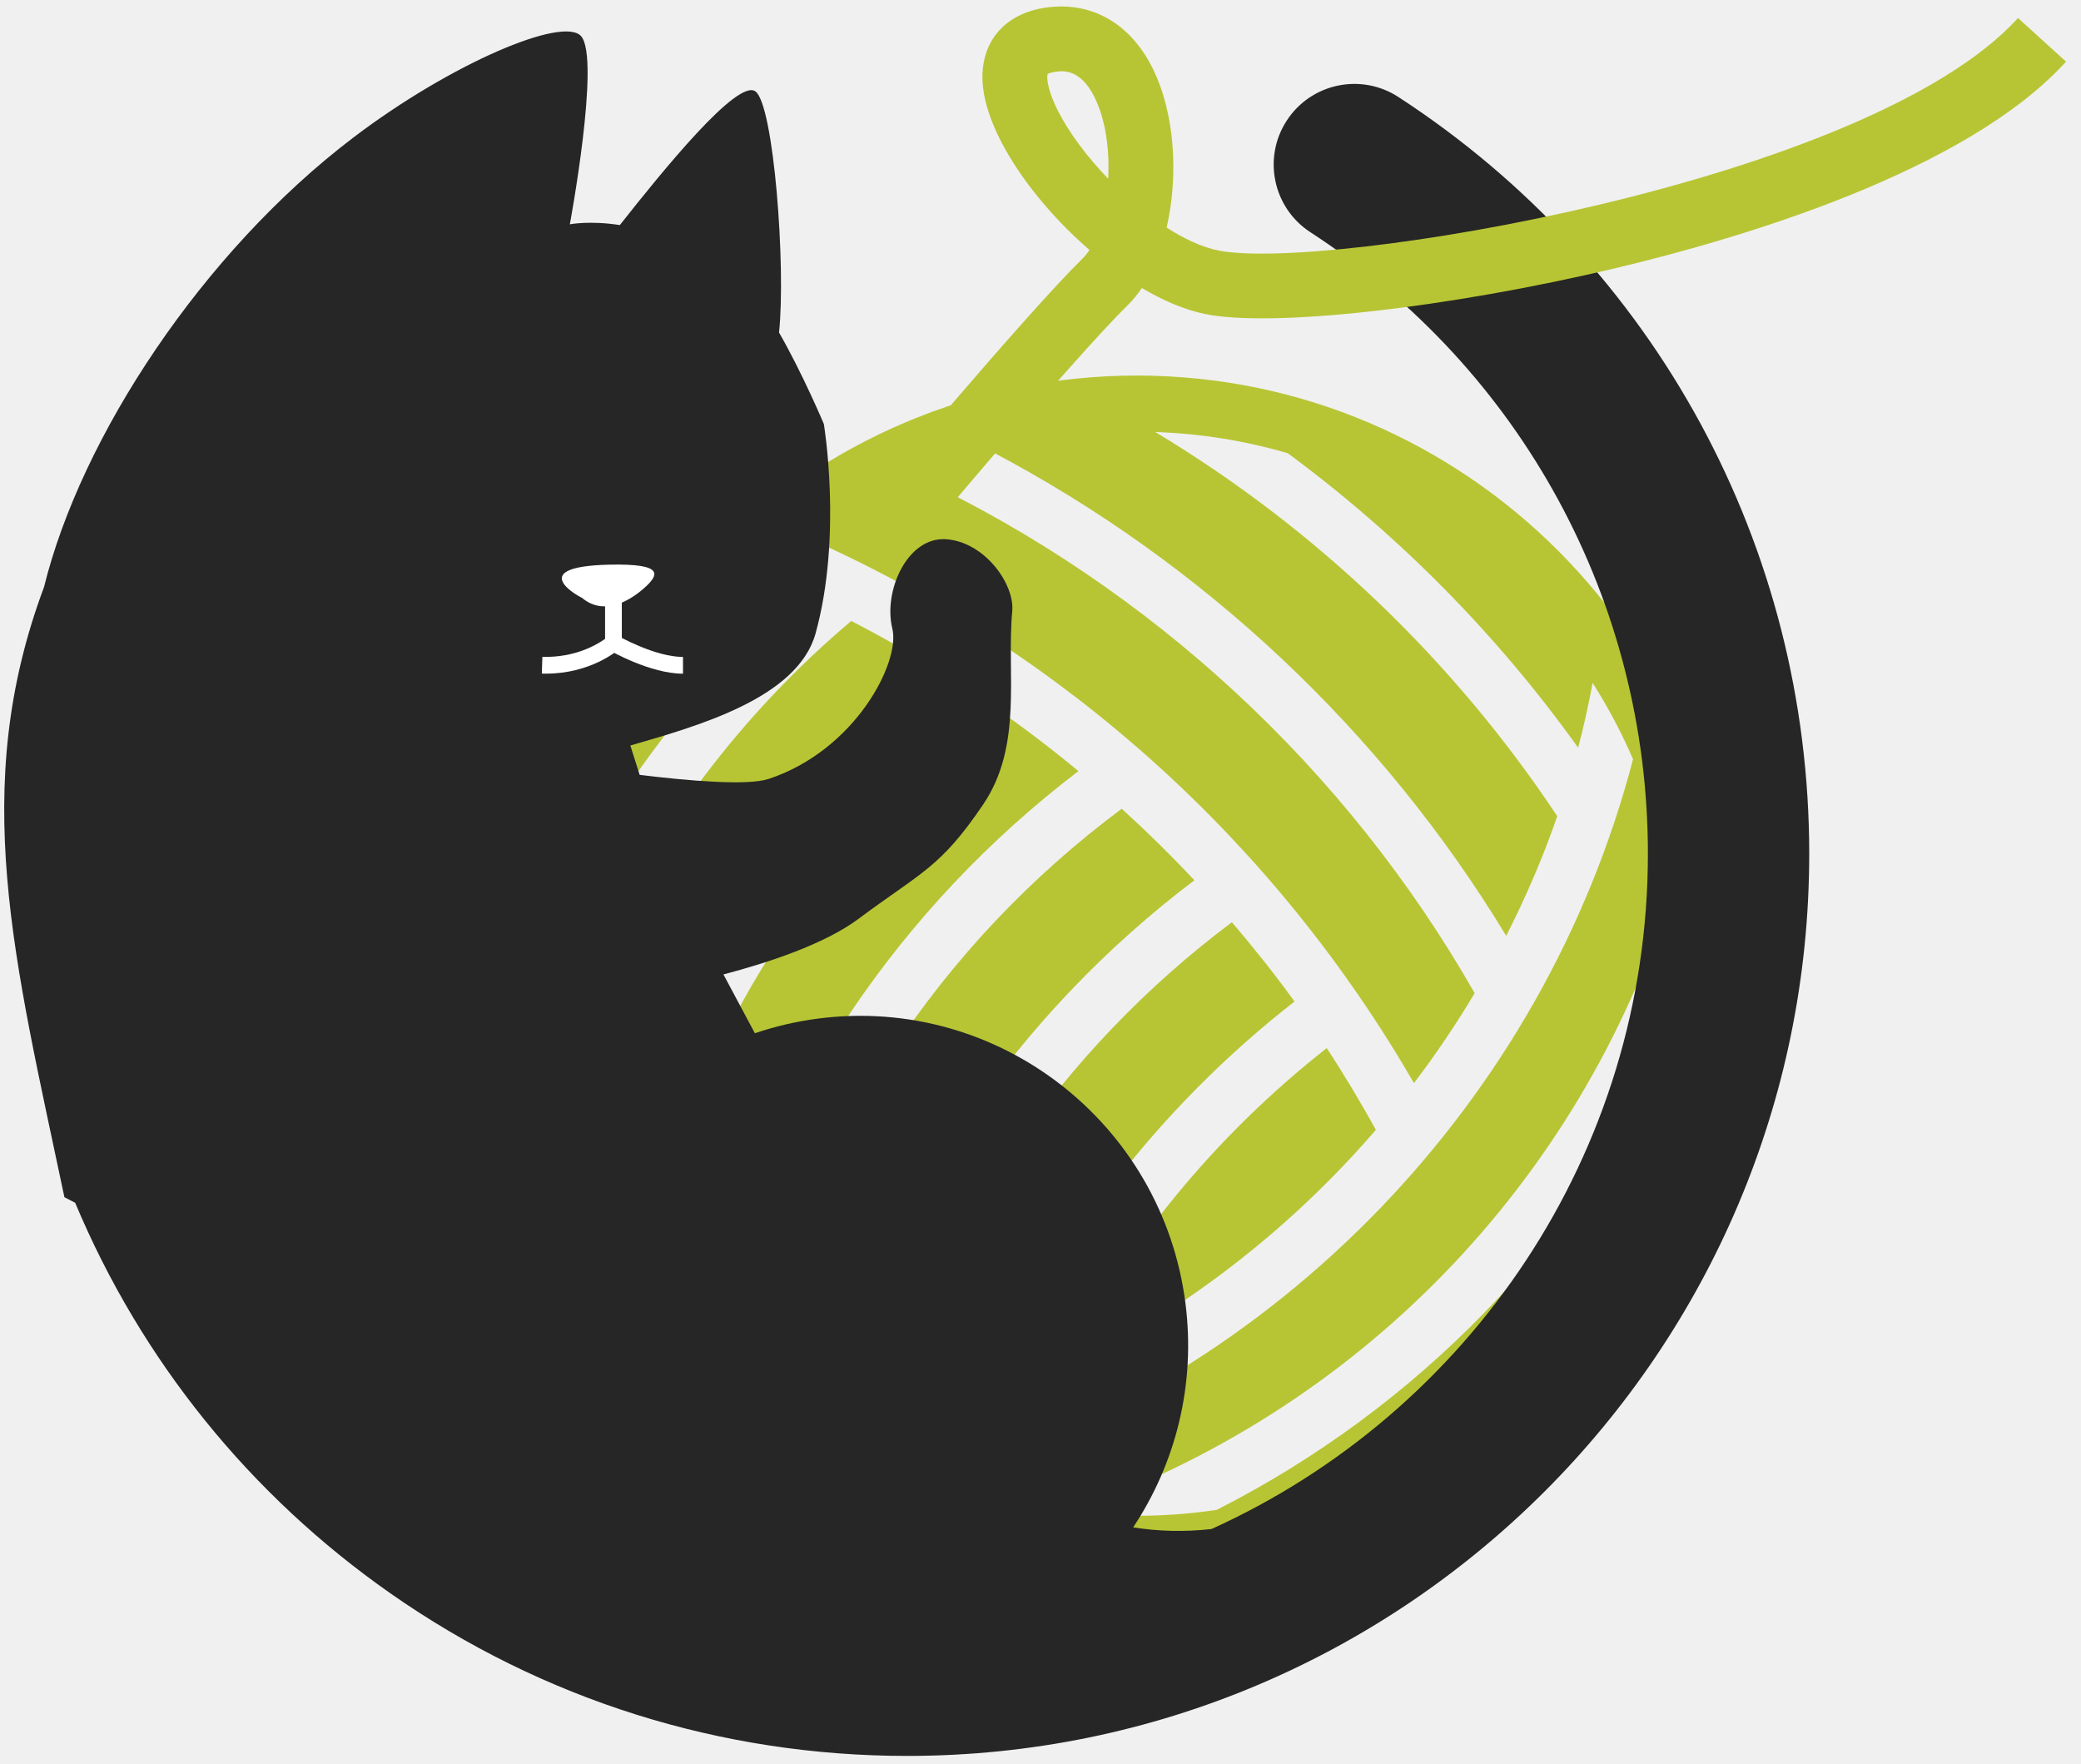
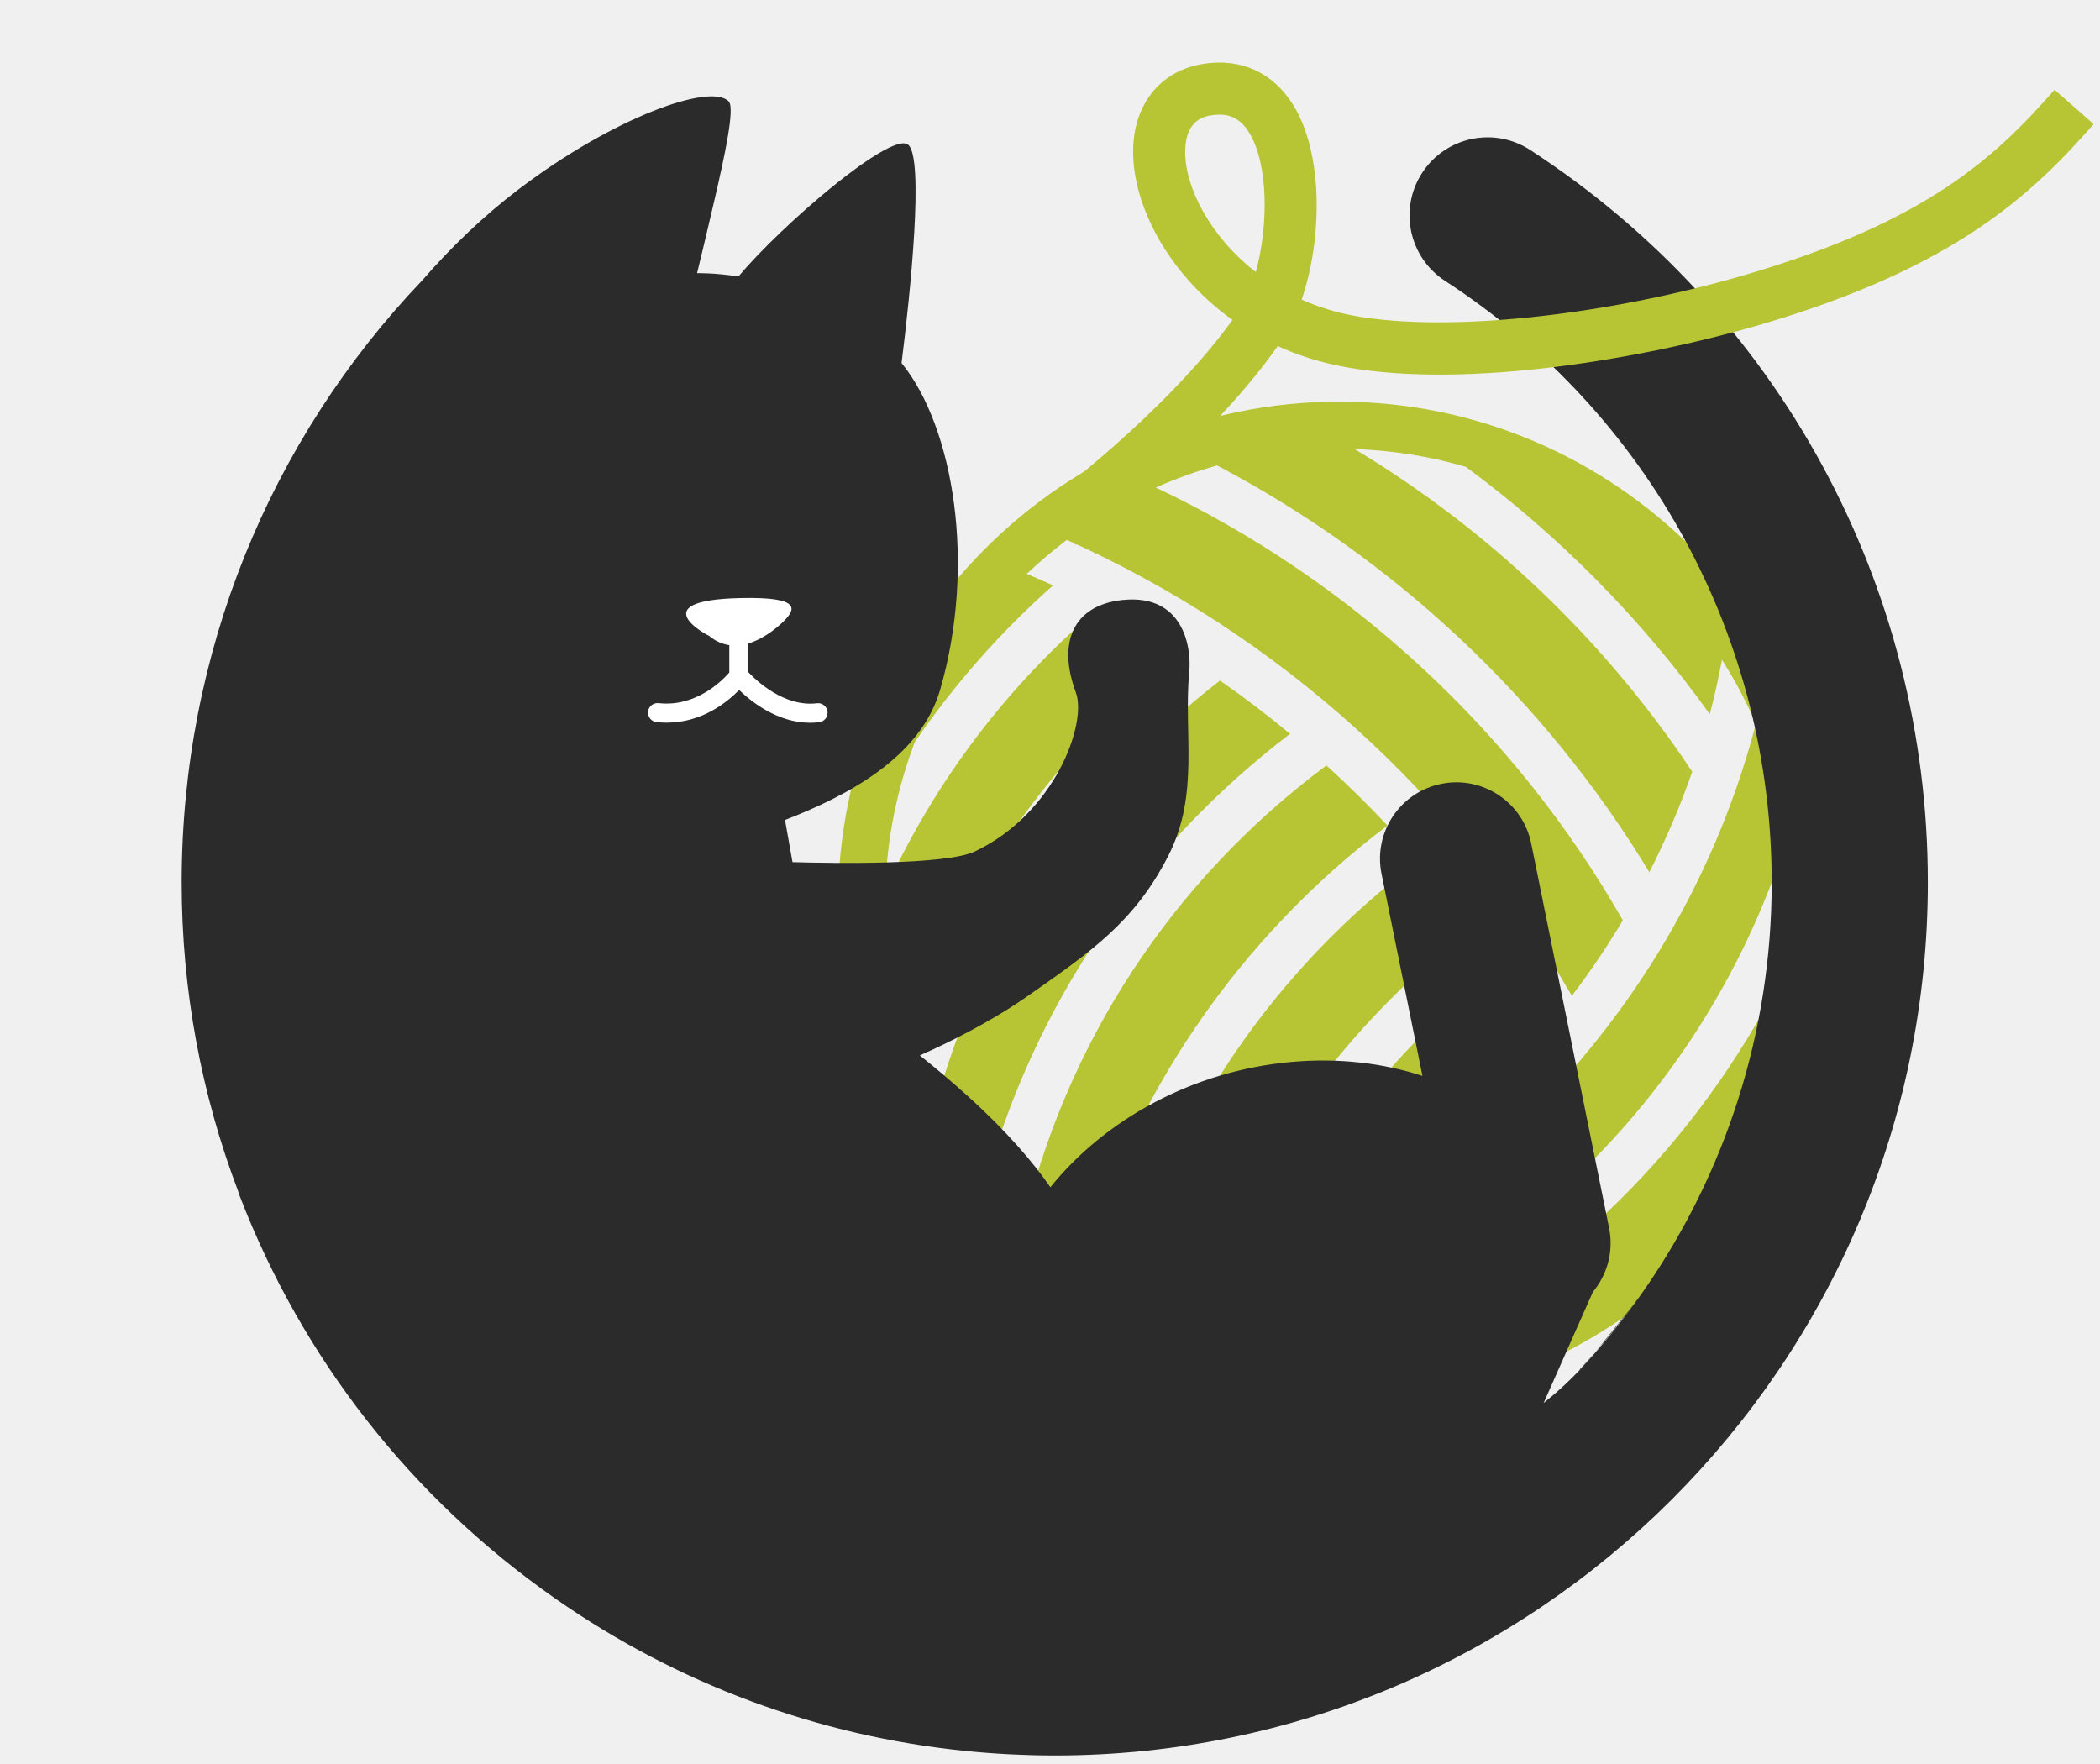
- <svg xmlns="http://www.w3.org/2000/svg" version="1.1" id="Layer_1" x="0px" y="0px" width="320.621px" height="271.639px" viewBox="0 0 320.621 271.639" enable-background="new 0 0 320.621 271.639" xml:space="preserve">
+ <svg xmlns="http://www.w3.org/2000/svg" version="1.1" id="Layer_1" x="0px" y="0px" width="403.473px" height="338.814px" viewBox="0 0 403.473 338.814" enable-background="new 0 0 403.473 338.814" xml:space="preserve">
  <g>
-     <g>
-       <path fill="#B7C534" d="M175.139,57.856c-50.675,0-91.903,41.34-91.903,92.153c0,50.814,41.229,92.154,91.903,92.154    c50.68,0,91.91-41.34,91.91-92.154C267.049,99.196,225.818,57.856,175.139,57.856z M110.038,202.007    c8.98-33.127,28.516-62.158,56.112-83.213c-4.141-3.436-8.427-6.697-12.843-9.78c-25.744,19.956-44.096,47.592-52.4,78.793    c-2.055-4.043-3.789-8.273-5.172-12.66c9.541-27.836,26.791-52.506,49.977-71.168c-4.725-2.974-9.58-5.747-14.562-8.313    c-16.822,14.21-30.176,31.88-39.227,51.74c0.291-9.521,2.182-18.645,5.406-27.111c7.211-10.525,15.709-20.179,25.348-28.732    c-1.592-0.725-3.197-1.428-4.811-2.111c2.326-2.215,4.779-4.297,7.35-6.233c38.837,17.398,71.249,46.622,92.632,83.643    c3.369-4.434,6.492-9.061,9.354-13.855c-19.705-34.541-49.842-62.427-85.667-79.394c3.621-1.607,7.373-2.966,11.24-4.048    c32.56,17.131,60.163,43.038,79.288,74.608c3.018-5.939,5.666-12.086,7.865-18.432c-15.969-24.047-37.236-44.345-61.936-59.186    c7.064,0.24,13.908,1.364,20.424,3.271c17.15,12.662,32.297,27.988,44.73,45.363c0.867-3.283,1.602-6.614,2.234-9.977    c2.371,3.727,4.453,7.655,6.221,11.752c-13.746,52.645-54.752,95.158-106.874,110.789c-6.107-2.412-11.861-5.531-17.168-9.25    c9.176-33.021,28.943-62.082,56.458-82.891c-3.58-3.828-7.322-7.496-11.193-11.02c-28.354,21.113-47.915,51.021-55.796,85.162    C114.542,207.322,112.206,204.734,110.038,202.007z M164.738,232.869c44.336-15.291,78.697-50.621,92.738-95.336    c0.609,4.07,0.93,8.236,0.93,12.477c0,3.514-0.221,6.977-0.643,10.377c-14.805,31.176-39.514,56.572-70.295,72.217    c-4.023,0.602-8.141,0.918-12.33,0.918C171.617,233.521,168.146,233.298,164.738,232.869z" />
-       <path fill="#B7C534" d="M163.561,211.22c18.594-8.934,35.068-21.684,48.424-37.162c-2.385-4.297-4.891-8.512-7.576-12.59    C187.275,174.927,173.32,191.888,163.561,211.22z" />
-       <path fill="#B7C534" d="M135.714,221.271c5.438-1.355,10.752-3.025,15.939-4.975c10.413-24.348,26.854-45.676,47.796-62.008    c-3.053-4.211-6.285-8.271-9.65-12.211C163.371,161.867,144.384,189.654,135.714,221.271z" />
-     </g>
-     <path fill="#262626" d="M215.443,14.938c-5.758-3.742-13.453-2.11-17.195,3.644c-3.742,5.755-2.109,13.452,3.645,17.194   c32.561,21.174,52,56.97,52,95.754c0,46.225-27.631,86.107-67.24,104.029c-4.111,0.465-8.131,0.367-12.066-0.256   c6.529-9.824,9.682-21.975,8.045-34.613c-3.596-27.756-28.925-47.354-56.581-43.771c-3.381,0.438-6.639,1.207-9.748,2.262   l-4.842-9.061c6.885-1.807,15.578-4.668,20.803-8.562c9.66-7.203,12.6-7.836,19.229-17.646c6.152-9.104,3.574-20.157,4.463-29.74   c0.389-4.213-4.275-10.71-10.215-11.101c-5.939-0.39-9.695,7.975-8.256,13.786c1.26,5.091-5.652,18.701-19.055,23.142   c-3.254,1.076-12.35,0.295-19.877-0.625l-1.434-4.523c10.232-2.965,25.771-7.255,28.543-17.288   c4.152-15.035,1.271-32.243,1.271-32.243s-3.311-7.85-6.906-14.09c1.074-10.084-0.803-35.112-3.643-37.154   c-2.758-1.983-14.283,12.23-20.883,20.597c-4.676-0.722-7.705-0.116-7.705-0.116S92.55,9.021,89.53,5.572   C86.786,2.438,69.497,9.756,54.453,21.18C31.164,38.863,12.476,67.339,6.787,90.426c-11.585,31.021-4.598,57.281,3.136,94.011   l1.658,0.861c10.176,24.262,26.904,45.014,48.607,60.195c23.403,16.369,50.92,25.021,79.577,25.021   c76.636,0,138.983-62.348,138.983-138.984C278.748,84.301,255.082,40.716,215.443,14.938z" />
-     <g>
-       <path fill="#B7C534" d="M141.21,84.14l-7.676-6.41c0.99-1.186,24.361-29.153,33.274-37.923c0.367-0.36,0.713-0.801,1.039-1.308    c-9.273-8.022-16.702-19.098-16.481-26.973c0.156-5.583,3.762-9.447,9.646-10.336c7.035-1.054,13.066,2.316,16.545,9.273    c3.461,6.92,4.041,16.555,2.186,24.598c2.699,1.732,5.402,2.991,7.891,3.511c16.133,3.361,100.195-10.364,123.279-35.798    l7.404,6.721c-15.4,16.968-50.055,27.208-69.342,31.802c-25.891,6.166-53.141,9.206-63.385,7.064    c-3.104-0.648-6.396-2.054-9.664-3.988c-0.643,0.954-1.344,1.814-2.104,2.562C165.254,55.364,141.45,83.853,141.21,84.14z     M161.406,11.397c-0.145,0.469-0.123,2.299,1.617,5.72c1.699,3.339,4.459,7.036,7.713,10.419    c0.238-4.417-0.369-9.092-2.123-12.602c-2.223-4.444-4.943-4.031-6.109-3.855C161.826,11.181,161.512,11.336,161.406,11.397z" />
-     </g>
-     <g>
-       <g>
-         <path fill="#FFFFFF" d="M93.927,86.99c8.453-0.183,7.684,1.538,5.227,3.69c-2.461,2.152-6.303,4.15-9.531,1.386     C89.88,92.286,80.235,87.288,93.927,86.99z" />
-       </g>
-       <g>
-         <path fill="#FFFFFF" d="M84.118,103.781c-0.209,0-0.422-0.003-0.637-0.01l0.082-2.578c5.096,0.149,8.502-1.936,9.662-2.773     v-6.241h2.58v7.45l-0.434,0.385C95.194,100.172,91.042,103.781,84.118,103.781z" />
-       </g>
-       <g>
-         <path fill="#FFFFFF" d="M105.229,103.787c-5.014,0-11.1-3.473-11.357-3.621l1.287-2.235c0.057,0.033,5.75,3.276,10.07,3.276     V103.787z" />
-       </g>
-     </g>
+     <path fill="#B7C534" d="M257.267,77.165c-53.079,0-96.264,43.3-96.264,96.523c0,53.224,43.185,96.523,96.264,96.523   c53.082,0,96.268-43.299,96.268-96.523C353.534,120.464,310.349,77.165,257.267,77.165z M189.077,228.152   c9.406-34.7,29.867-65.106,58.775-87.161c-4.338-3.597-8.829-7.015-13.455-10.243c-26.965,20.902-46.185,49.849-54.885,82.529   c-2.15-4.234-3.967-8.663-5.416-13.257c9.995-29.158,28.061-54.999,52.347-74.546c-4.95-3.112-10.034-6.019-15.253-8.706   c-17.62,14.884-31.609,33.391-41.088,54.191c0.306-9.971,2.285-19.528,5.663-28.396c7.552-11.025,16.455-21.135,26.549-30.094   c-1.667-0.759-3.348-1.495-5.038-2.211c2.438-2.32,5.008-4.501,7.699-6.529c40.68,18.224,74.628,48.833,97.023,87.608   c3.531-4.642,6.801-9.491,9.799-14.512c-20.64-36.179-52.207-65.387-89.731-83.159c3.792-1.684,7.724-3.105,11.774-4.239   c34.104,17.942,63.017,45.079,83.049,78.146c3.16-6.221,5.934-12.659,8.238-19.308c-16.726-25.188-39.004-46.448-64.873-61.992   c7.398,0.252,14.568,1.431,21.391,3.426c17.966,13.264,33.83,29.316,46.854,47.514c0.907-3.438,1.678-6.926,2.34-10.45   c2.484,3.904,4.666,8.019,6.517,12.311c-14.399,55.141-57.349,99.672-111.944,116.043c-6.396-2.527-12.423-5.793-17.98-9.689   c9.61-34.586,30.315-65.025,59.136-86.822c-3.75-4.009-7.671-7.852-11.726-11.542c-29.7,22.114-50.188,53.441-58.442,89.2   C193.796,233.717,191.348,231.008,189.077,228.152z M246.372,260.477c46.438-16.016,82.429-53.021,97.136-99.858   c0.64,4.266,0.974,8.628,0.974,13.069c0,3.68-0.23,7.307-0.673,10.869c-15.505,32.654-41.388,59.253-73.628,75.64   c-4.215,0.631-8.527,0.963-12.914,0.963C253.577,261.16,249.941,260.926,246.372,260.477z" />
+     <path fill="#B7C534" d="M245.139,237.801c19.476-9.357,36.733-22.711,50.72-38.925c-2.498-4.5-5.122-8.915-7.936-13.187   C269.979,199.788,255.362,217.553,245.139,237.801z" />
+     <path fill="#B7C534" d="M215.97,248.33c5.696-1.42,11.262-3.172,16.695-5.213c10.907-25.5,28.129-47.841,50.064-64.946   c-3.197-4.412-6.584-8.665-10.108-12.79C244.94,186.108,225.052,215.209,215.97,248.33z" />
+   </g>
+   <g>
+     <path fill="#2B2B2B" d="M306.442,259.877c3.014-3.467,5.869-7.174,7.688-9.609C312.765,251.986,309.272,256.377,306.442,259.877z" />
+     <path fill="#2B2B2B" d="M293.991,28.812c-6.941-4.515-16.236-2.546-20.754,4.397c-4.516,6.944-2.547,16.235,4.398,20.752   c39.299,25.557,62.762,68.761,62.762,115.57c0,28.94-8.977,55.816-24.283,78.009l-0.5,0.713c0.057-0.078,0.121-0.168,0.168-0.232   c-0.062,0.088-0.127,0.174-0.189,0.262l-0.869,1.238c0,0-0.102,0.127-0.271,0.342c-2.943,4.084-6.102,7.998-9.463,11.73   c-0.266,0.303-0.529,0.596-0.795,0.885c-0.246,0.27-0.484,0.551-0.734,0.818c0.004-0.016,0.01-0.029,0.014-0.047   c-3.633,3.828-6.891,6.289-6.891,6.289l8.846-19.936l0.598-1.352c0-0.004,0-0.008,0-0.012c2.756-3.301,4.047-7.77,3.125-12.312   l-14.959-73.857c-1.607-7.941-9.35-13.076-17.293-11.47c-7.941,1.61-13.074,9.353-11.467,17.296l7.861,38.811   c-7.6-2.469-16.119-3.479-25.121-2.682c-19,1.684-35.846,11.028-46.361,24.081c-3.246-4.691-8.254-10.635-15.977-17.605   c-3.119-2.814-6.189-5.394-9.105-7.728c5.25-2.324,13.494-6.34,20.834-11.483c12.053-8.445,20.453-14.195,26.936-26.934   c6.016-11.818,2.867-23.618,3.984-35.18c0.5-5.168-1.334-15.182-12.949-13.883c-9.383,1.05-12.385,8.215-8.838,17.74   c2.207,5.932-3.988,23.239-19.379,30.553c-5.602,2.658-27.518,2.273-35.057,2.057l-1.437-8.1   c12.417-4.805,26.094-12.219,29.803-25.01c6.947-23.963,2.638-50.428-7.412-62.787c1.705-13.477,4.399-39.688,1.218-41.979   c-3.385-2.434-24.138,15.327-32.554,25.35c-4.762-0.721-7.952-0.631-7.952-0.631s1.647-6.74,3.434-14.457   c1.873-8.107,3.863-17.242,2.66-18.525c-3.438-3.67-22.18,3.05-40.338,16.838c-6.783,5.15-12.945,11.064-18.498,17.46   c-29.449,30.833-46.281,71.961-46.281,115.728c0,20.854,3.836,40.824,10.82,59.259c0.096,0.307,0.184,0.613,0.301,0.918   c12.039,31.314,32.986,58.068,60.582,77.371c23.533,16.461,50.517,26.449,78.867,29.326c0.026,0.004,0.055,0.006,0.084,0.01   c2.707,0.273,5.426,0.482,8.155,0.625c0.294,0.016,0.591,0.027,0.884,0.041c1.022,0.049,2.047,0.088,3.071,0.117   c0.356,0.012,0.714,0.023,1.073,0.031c1.301,0.029,2.604,0.049,3.908,0.049c92.498,0,167.748-75.25,167.748-167.748   C370.397,112.53,341.835,59.924,293.991,28.812z" />
+     <path fill="#2B2B2B" d="M314.452,249.863c0.381-0.527,0.77-1.047,1.141-1.58l0.021-0.029c-0.344,0.475-0.848,1.16-1.482,2.016   C314.255,250.109,314.364,249.973,314.452,249.863z" />
+     <path fill="#2B2B2B" d="M306.442,259.877c-0.967,1.109-1.947,2.195-2.916,3.205c-0.018,0.057-0.035,0.111-0.055,0.168   c0.24-0.252,0.48-0.51,0.721-0.771c0.27-0.293,0.529-0.59,0.795-0.885c0.486-0.553,0.973-1.119,1.449-1.713   C306.44,259.879,306.44,259.879,306.442,259.877z" />
+   </g>
+   <path fill="#FFFFFF" d="M158.992,136.711c-0.125-1.004-1.039-1.72-2.044-1.594c-6.273,0.776-11.67-4.38-13.162-5.964v-5.528  c2.214-0.66,4.29-2.039,5.931-3.476c3.491-3.06,4.584-5.502-7.424-5.242c-19.451,0.423-5.75,7.523-6.114,7.21  c1.268,1.086,2.604,1.641,3.943,1.831v5.257c-1.354,1.56-6.396,6.688-13.584,5.891c-1.018-0.104-1.913,0.613-2.023,1.617  c-0.111,1.006,0.611,1.912,1.617,2.024c0.674,0.074,1.329,0.109,1.969,0.109c6.797,0,11.648-3.966,13.906-6.278  c2.371,2.284,7.412,6.294,13.631,6.294c0.576,0,1.166-0.034,1.762-0.108C158.403,138.629,159.116,137.715,158.992,136.711z" />
+   <g>
+     <path fill="#B7C534" d="M206.611,104.69l-5.922-8.058c0.239-0.176,23.149-17.129,36.103-35.167   c-3.523-2.525-6.313-5.199-8.449-7.603c-6.769-7.62-10.745-16.963-10.636-24.995c0.122-8.998,5.345-15.364,13.629-16.615   c7.129-1.08,13.175,1.678,17.029,7.755c5.961,9.402,5.698,25.984,1.72,37.55c3.126,1.395,6.563,2.482,10.301,3.15   c17.737,3.175,47.763,0.024,74.713-7.836c35.18-10.261,48.286-22.707,59.641-35.625l7.512,6.602   c-11.875,13.51-26.625,27.62-64.352,38.624c-21.825,6.365-55.681,12.301-79.275,8.081c-4.952-0.886-9.317-2.318-13.139-4.059   C231.684,86.153,207.654,103.924,206.611,104.69z M234.292,22.023c-0.463,0-0.95,0.04-1.462,0.117   c-1.247,0.188-5.041,0.761-5.124,6.863c-0.092,6.745,4.604,16.277,13.567,23.267c2.427-8.745,2.502-20.828-1.353-26.907   C238.478,23.089,236.707,22.023,234.292,22.023z" />
  </g>
</svg>
